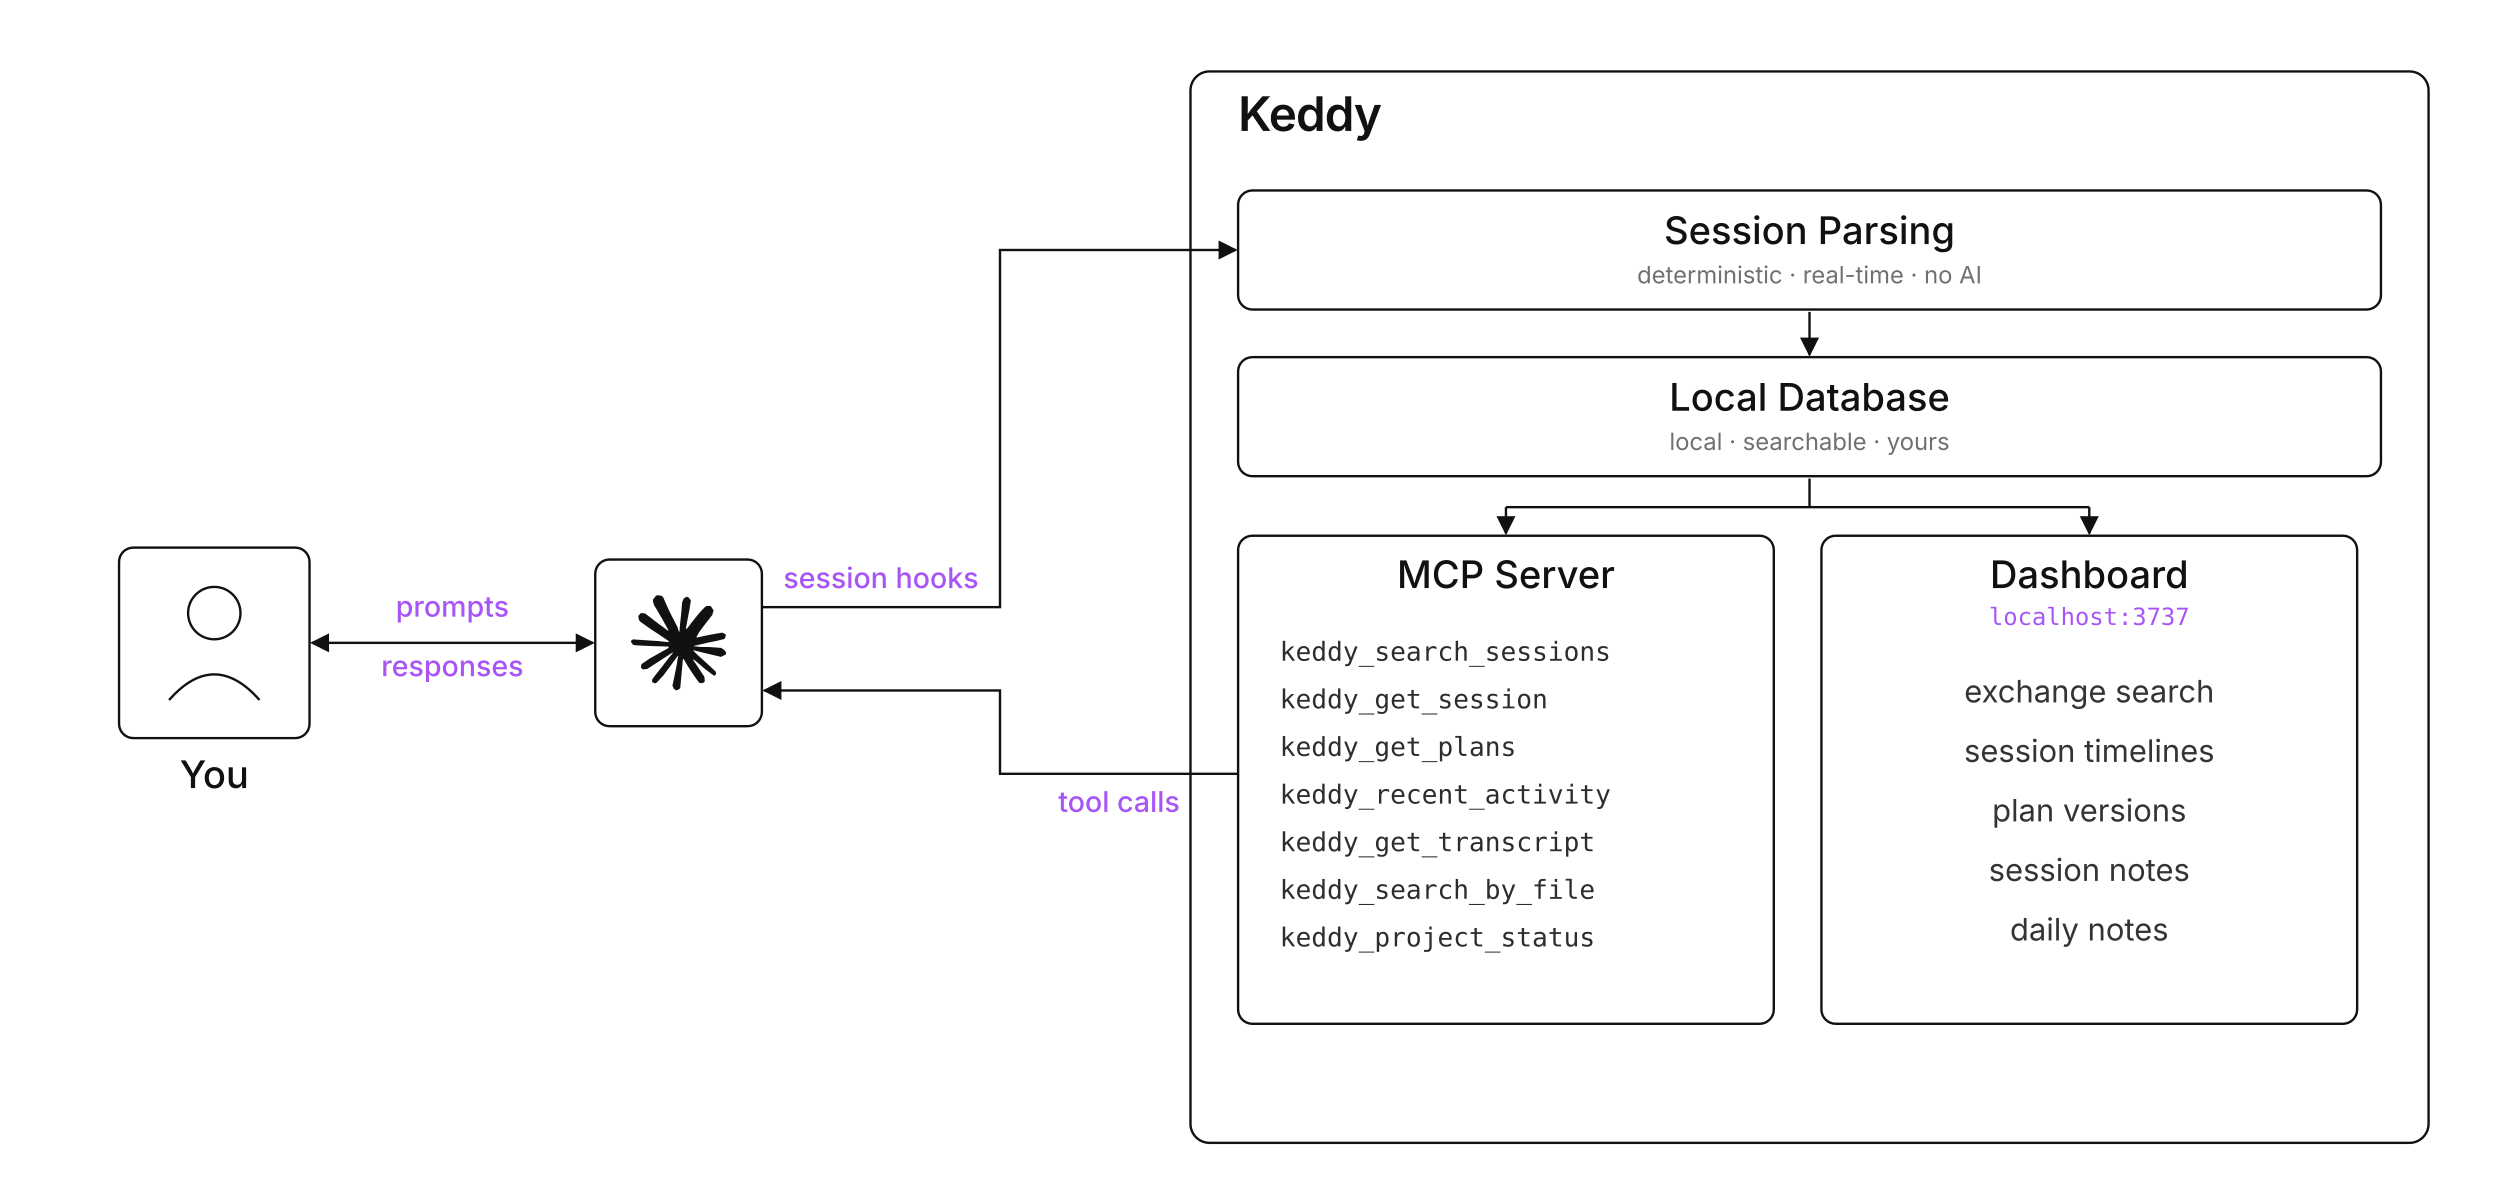
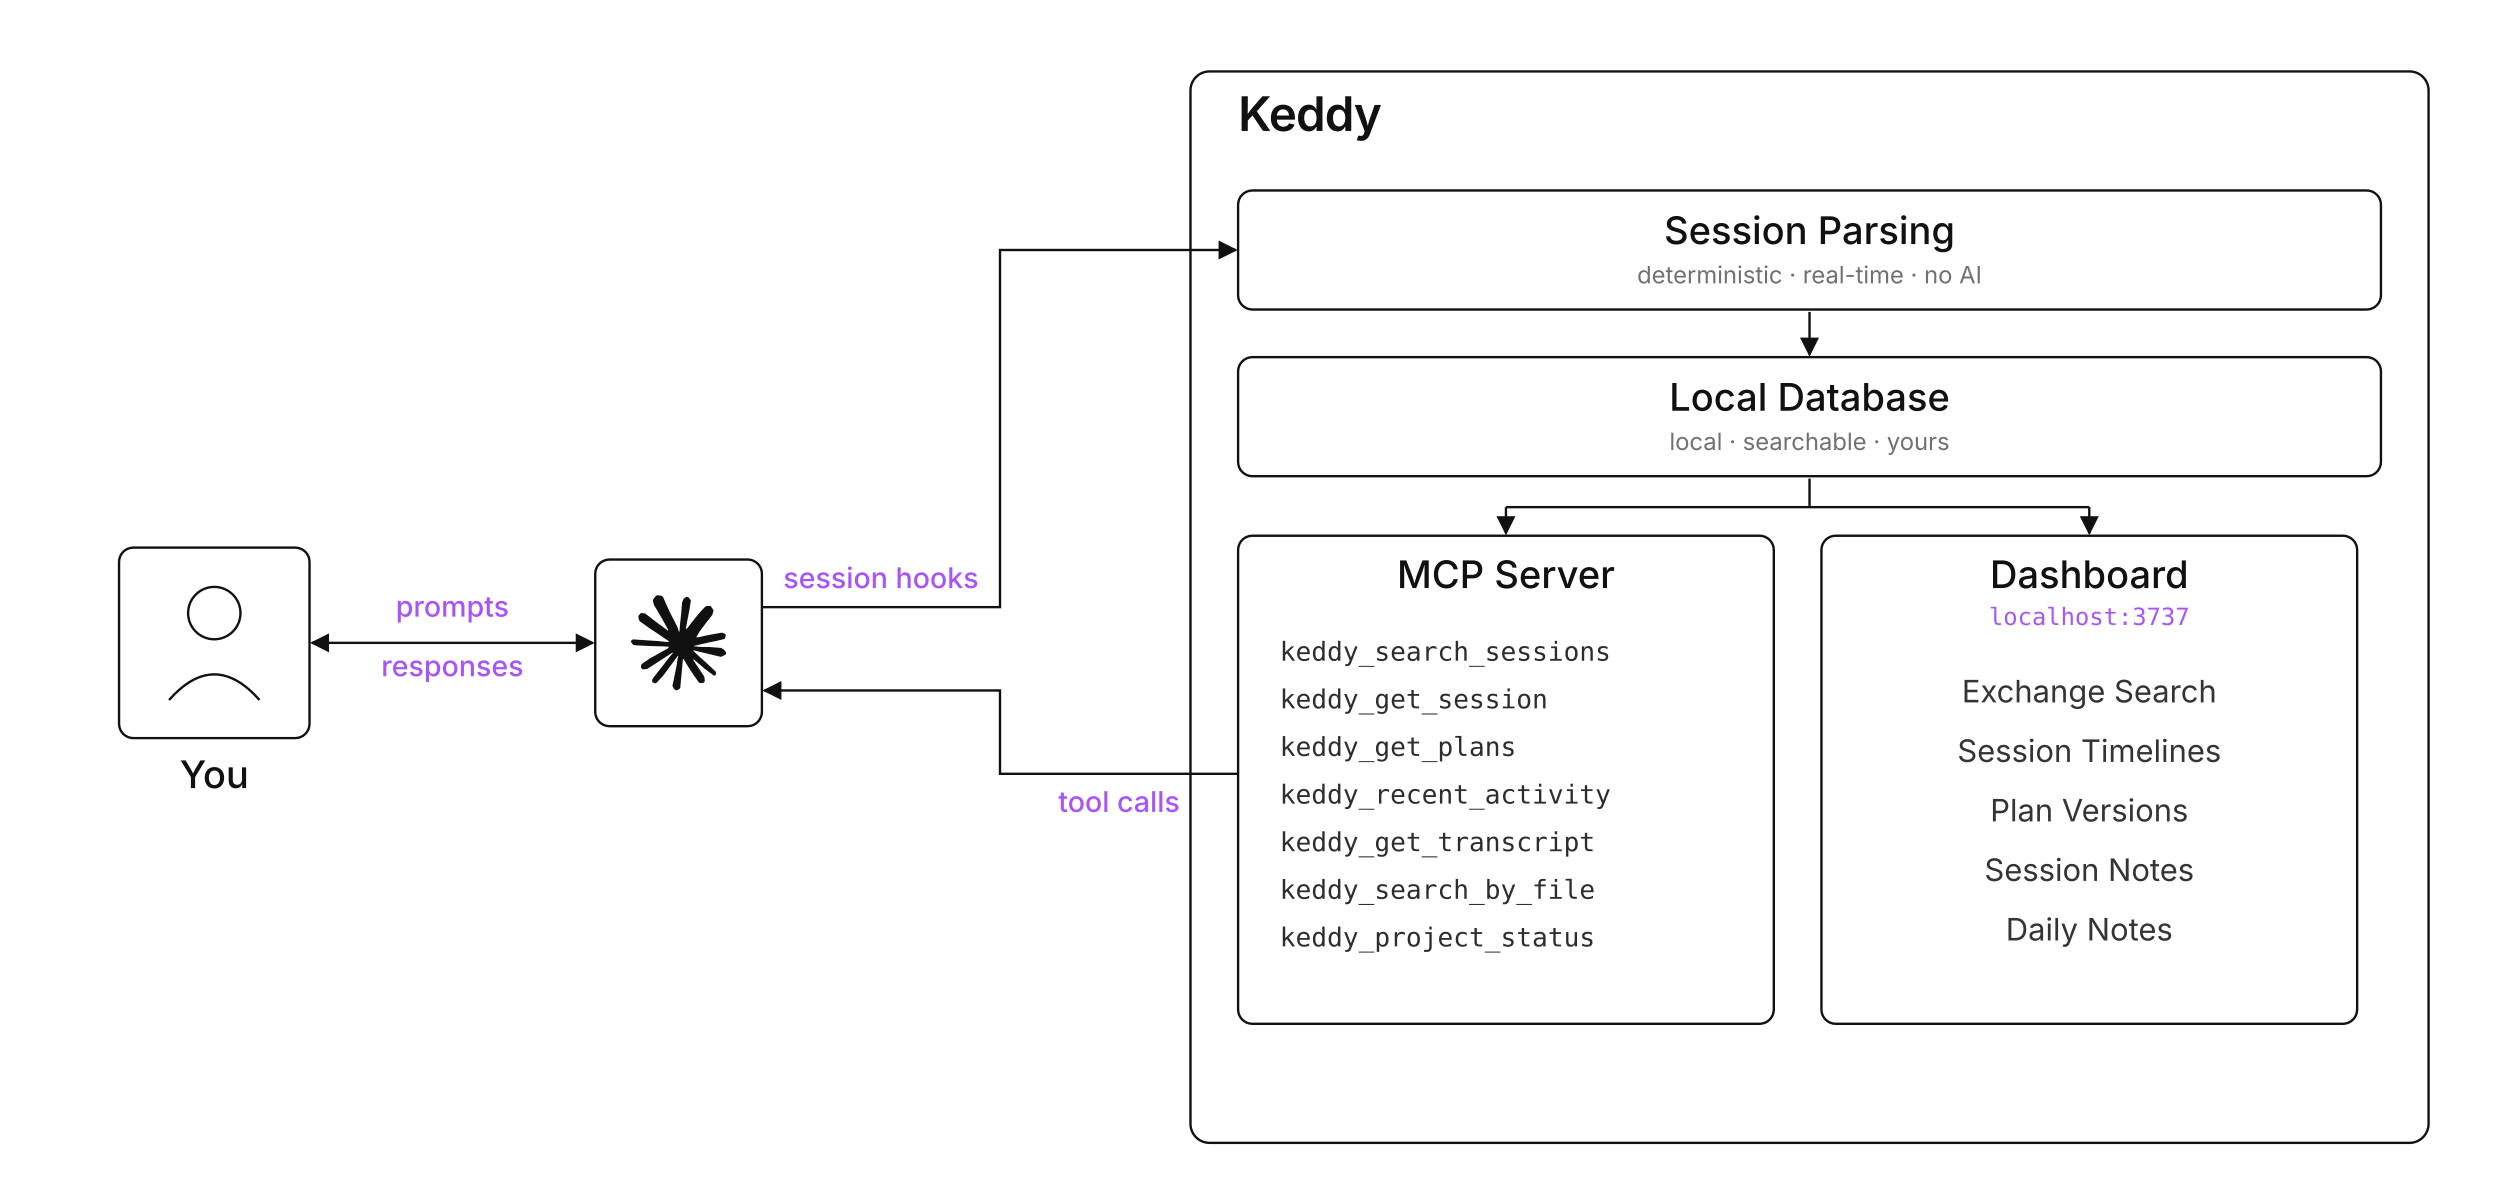
<svg xmlns="http://www.w3.org/2000/svg" viewBox="0 0 2100 1000" role="img" aria-label="Keddy architecture: You interact with Claude Code; Claude Code sends session hooks to Keddy's session reader, which writes to a local database. The database serves both MCP tools that Claude can call, and a dashboard you open in your browser.">
  <defs>
    <style>
      .box { fill: none; stroke: #111111; stroke-width: 2; }
      .label { font-family: -apple-system, BlinkMacSystemFont, "Inter", "Helvetica Neue", Arial, sans-serif; fill: #111111; }
      .label-box { font-size: 32px; font-weight: 500; }
      .label-sub { font-size: 20px; font-weight: 400; opacity: 0.6; }
      .label-title { font-size: 40px; font-weight: 600; letter-spacing: -0.02em; }
      .label-arrow { font-family: -apple-system, BlinkMacSystemFont, "Inter", "Helvetica Neue", Arial, sans-serif; font-size: 24px; font-weight: 500; fill: #a855f7; }
      .tool-list { font-family: ui-monospace, "SF Mono", Menlo, Consolas, monospace; font-size: 22px; fill: #111111; opacity: 0.88; }
      .capability-list { font-family: -apple-system, BlinkMacSystemFont, "Inter", "Helvetica Neue", Arial, sans-serif; font-size: 26px; fill: #111111; opacity: 0.85; }
      .arrow { stroke: #111111; stroke-width: 2; fill: none; }
    </style>
    <marker id="arrowhead" viewBox="0 0 10 10" refX="9" refY="5" markerWidth="8" markerHeight="8" orient="auto-start-reverse">
      <path d="M 0 0 L 10 5 L 0 10 z" fill="#111111" />
    </marker>
  </defs>
  <rect x="100" y="460" width="160" height="160" rx="12" class="box" />
  <circle cx="180" cy="515" r="22" fill="none" stroke="#111111" stroke-width="2" />
  <path d="M 142 588 Q 180 545 218 588" fill="none" stroke="#111111" stroke-width="2" />
  <text x="180" y="662" text-anchor="middle" class="label label-box">You</text>
  <line x1="262" y1="540" x2="498" y2="540" class="arrow" marker-end="url(#arrowhead)" marker-start="url(#arrowhead)" />
  <text x="380" y="518" text-anchor="middle" class="label-arrow">prompts</text>
  <text x="380" y="568" text-anchor="middle" class="label-arrow">responses</text>
  <rect x="500" y="470" width="140" height="140" rx="12" class="box" />
  <svg x="530" y="500" width="80" height="80" viewBox="0 0 24 24">
    <path fill="#111111" d="m4.714 15.956 4.717-2.647.079-.231-.079-.128h-.231l-.789-.049-2.696-.073-2.337-.097-2.265-.121-.571-.121-.534-.704.055-.352.48-.322.686.061 1.518.103 2.277.158 1.651.097 2.447.255h.389l.055-.158-.134-.097-.103-.097L6.973 9.836l-2.55-1.688-1.336-.971-.723-.492-.364-.461-.158-1.008.656-.723.88.061.225.061.892.686 1.906 1.475 2.489 1.834.364.303.146-.103.018-.073-.164-.273-1.354-2.447-1.445-2.489-.643-1.032-.17-.619c-.061-.255-.103-.467-.103-.729L6.287.134 6.7 0l.996.134.419.364.619 1.415 1.002 2.228 1.554 3.03.455.898.243.832.091.255h.158v-.146l.128-1.706.237-2.095.231-2.696.079-.759.376-.911.747-.492.583.279.48.686-.067.443-.285 1.852-.559 2.902-.364 1.943h.212l.243-.243.984-1.305 1.651-2.064.729-.82.85-.905.546-.431h1.032l.759 1.129-.34 1.166-1.062 1.348-.88 1.141-1.263 1.7-.789 1.36.073.109.188-.018 2.853-.607 1.542-.279 1.84-.316.832.389.091.395-.328.807-1.967.486-2.307.461-3.436.814-.043.03.049.061 1.548.146.662.036h1.621l3.018.225.789.522.474.638-.079.486-1.214.619-1.639-.389-3.825-.911-1.311-.328h-.182v.109l1.093 1.069 2.003 1.809 2.507 2.331.128.577-.322.455-.34-.049-2.204-1.657-.85-.747-1.925-1.621h-.128v.17l.443.65 2.344 3.521.121 1.081-.17.352-.607.212-.668-.121-1.372-1.925L14.38 17.959l-1.141-1.943-.14.079-.674 7.255-.316.37-.729.279-.607-.461-.322-.747.322-1.475.389-1.925.316-1.53.285-1.9.17-.631-.012-.043-.14.018-1.433 1.967-2.18 2.945-1.724 1.846-.413.164-.716-.37.067-.662.401-.589 2.386-3.036 1.439-1.882.929-1.087-.006-.158h-.055l-6.338 4.116-1.129.146-.486-.455.061-.747.231-.243 1.906-1.311Z" />
  </svg>
  <path d="M 640 510 L 840 510 L 840 210 L 1038 210" class="arrow" marker-end="url(#arrowhead)" />
  <text x="740" y="494" text-anchor="middle" class="label-arrow">session hooks</text>
  <path d="M 1040 650 L 840 650 L 840 580 L 642 580" class="arrow" marker-end="url(#arrowhead)" />
  <text x="940" y="682" text-anchor="middle" class="label-arrow">tool calls</text>
  <rect x="1000" y="60" width="1040" height="900" rx="16" class="box" />
  <text x="1040" y="110" class="label label-title">Keddy</text>
  <rect x="1040" y="160" width="960" height="100" rx="12" class="box" />
  <text x="1520" y="205" text-anchor="middle" class="label label-box">Session Parsing</text>
  <text x="1520" y="238" text-anchor="middle" class="label label-sub">deterministic · real-time · no AI</text>
  <line x1="1520" y1="262" x2="1520" y2="298" class="arrow" marker-end="url(#arrowhead)" />
  <rect x="1040" y="300" width="960" height="100" rx="12" class="box" />
  <text x="1520" y="345" text-anchor="middle" class="label label-box">Local Database</text>
  <text x="1520" y="378" text-anchor="middle" class="label label-sub">local · searchable · yours</text>
  <line x1="1520" y1="402" x2="1520" y2="426" class="arrow" />
  <line x1="1265" y1="426" x2="1755" y2="426" class="arrow" />
  <line x1="1265" y1="426" x2="1265" y2="448" class="arrow" marker-end="url(#arrowhead)" />
  <line x1="1755" y1="426" x2="1755" y2="448" class="arrow" marker-end="url(#arrowhead)" />
  <rect x="1040" y="450" width="450" height="410" rx="12" class="box" />
  <text x="1265" y="494" text-anchor="middle" class="label label-box">MCP Server</text>
  <g class="tool-list">
    <text x="1075" y="555">keddy_search_sessions</text>
    <text x="1075" y="595">keddy_get_session</text>
    <text x="1075" y="635">keddy_get_plans</text>
    <text x="1075" y="675">keddy_recent_activity</text>
    <text x="1075" y="715">keddy_get_transcript</text>
    <text x="1075" y="755">keddy_search_by_file</text>
    <text x="1075" y="795">keddy_project_status</text>
  </g>
  <rect x="1530" y="450" width="450" height="410" rx="12" class="box" />
  <text x="1755" y="494" text-anchor="middle" class="label label-box">Dashboard</text>
  <text x="1755" y="525" text-anchor="middle" style="font-family: ui-monospace, 'SF Mono', Menlo, Consolas, monospace; font-size: 20px; font-weight: 500; fill: #a855f7;">localhost:3737</text>
  <g class="capability-list">
-     <text x="1755" y="590" text-anchor="middle">exchange search</text>
-     <text x="1755" y="640" text-anchor="middle">session timelines</text>
-     <text x="1755" y="690" text-anchor="middle">plan versions</text>
-     <text x="1755" y="740" text-anchor="middle">session notes</text>
-     <text x="1755" y="790" text-anchor="middle">daily notes</text>
+     <text x="1755" y="590" text-anchor="middle">Exchange Search</text>
+     <text x="1755" y="640" text-anchor="middle">Session Timelines</text>
+     <text x="1755" y="690" text-anchor="middle">Plan Versions</text>
+     <text x="1755" y="740" text-anchor="middle">Session Notes</text>
+     <text x="1755" y="790" text-anchor="middle">Daily Notes</text>
  </g>
</svg>
